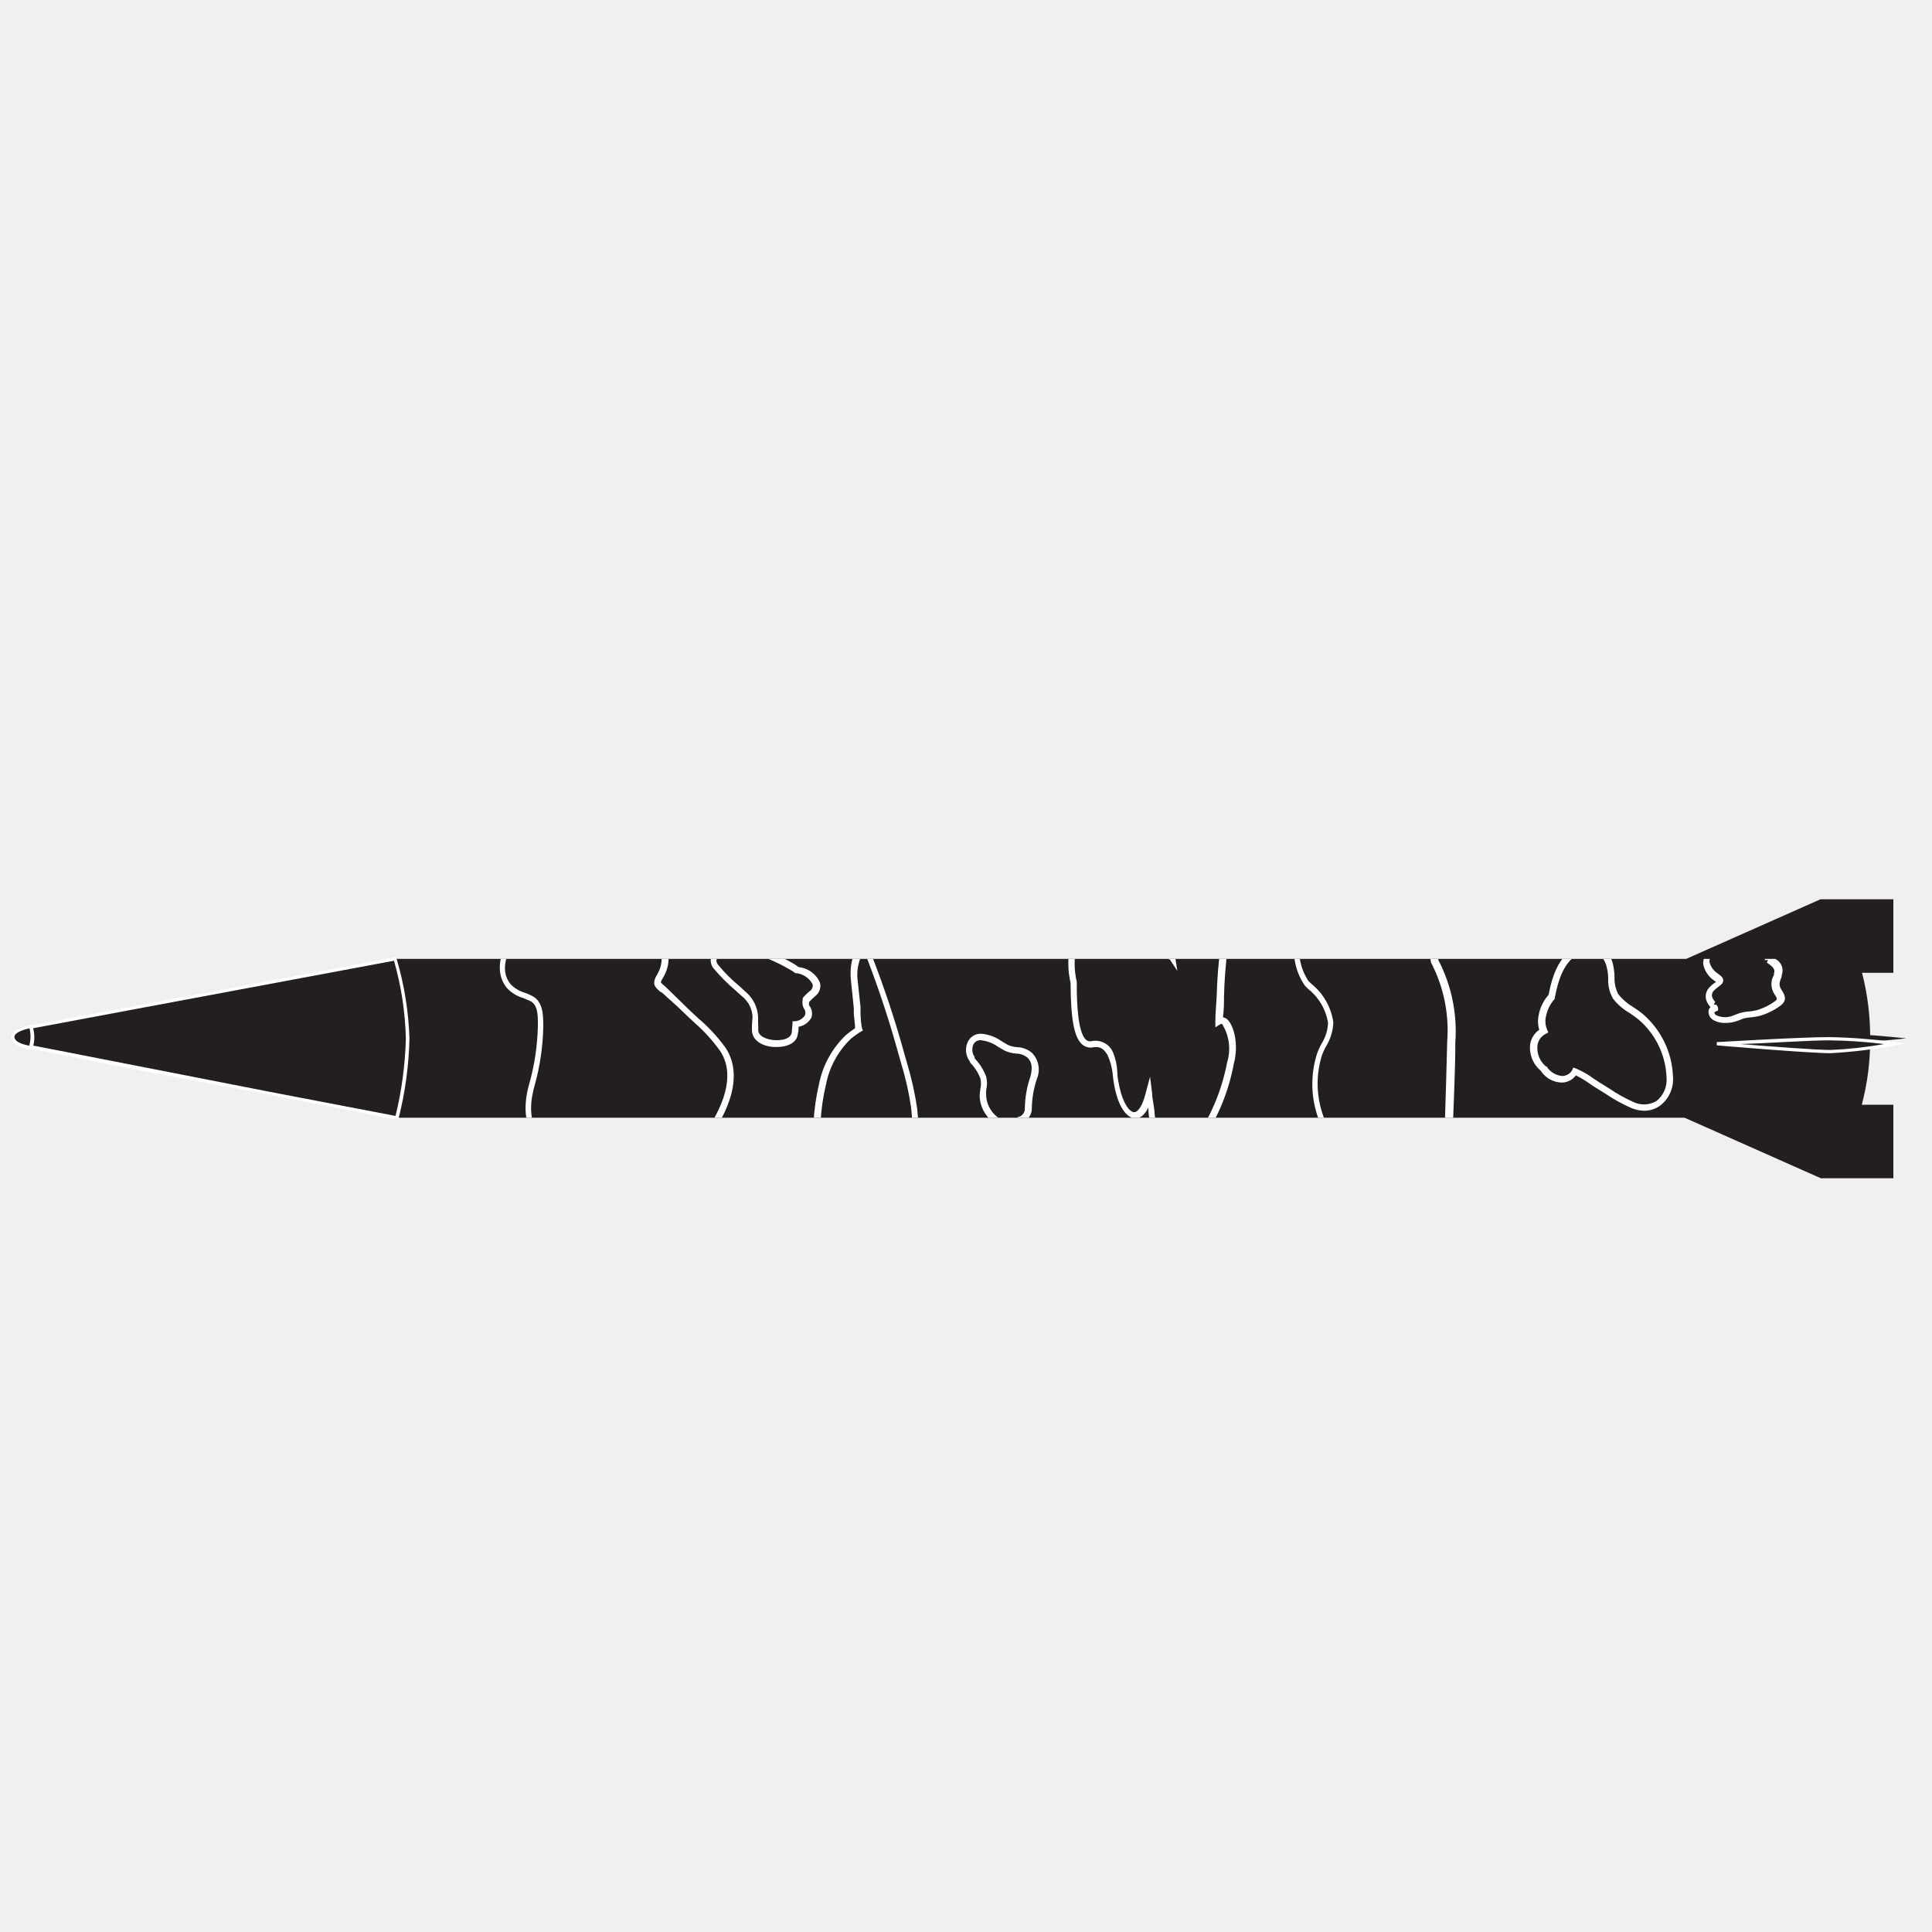
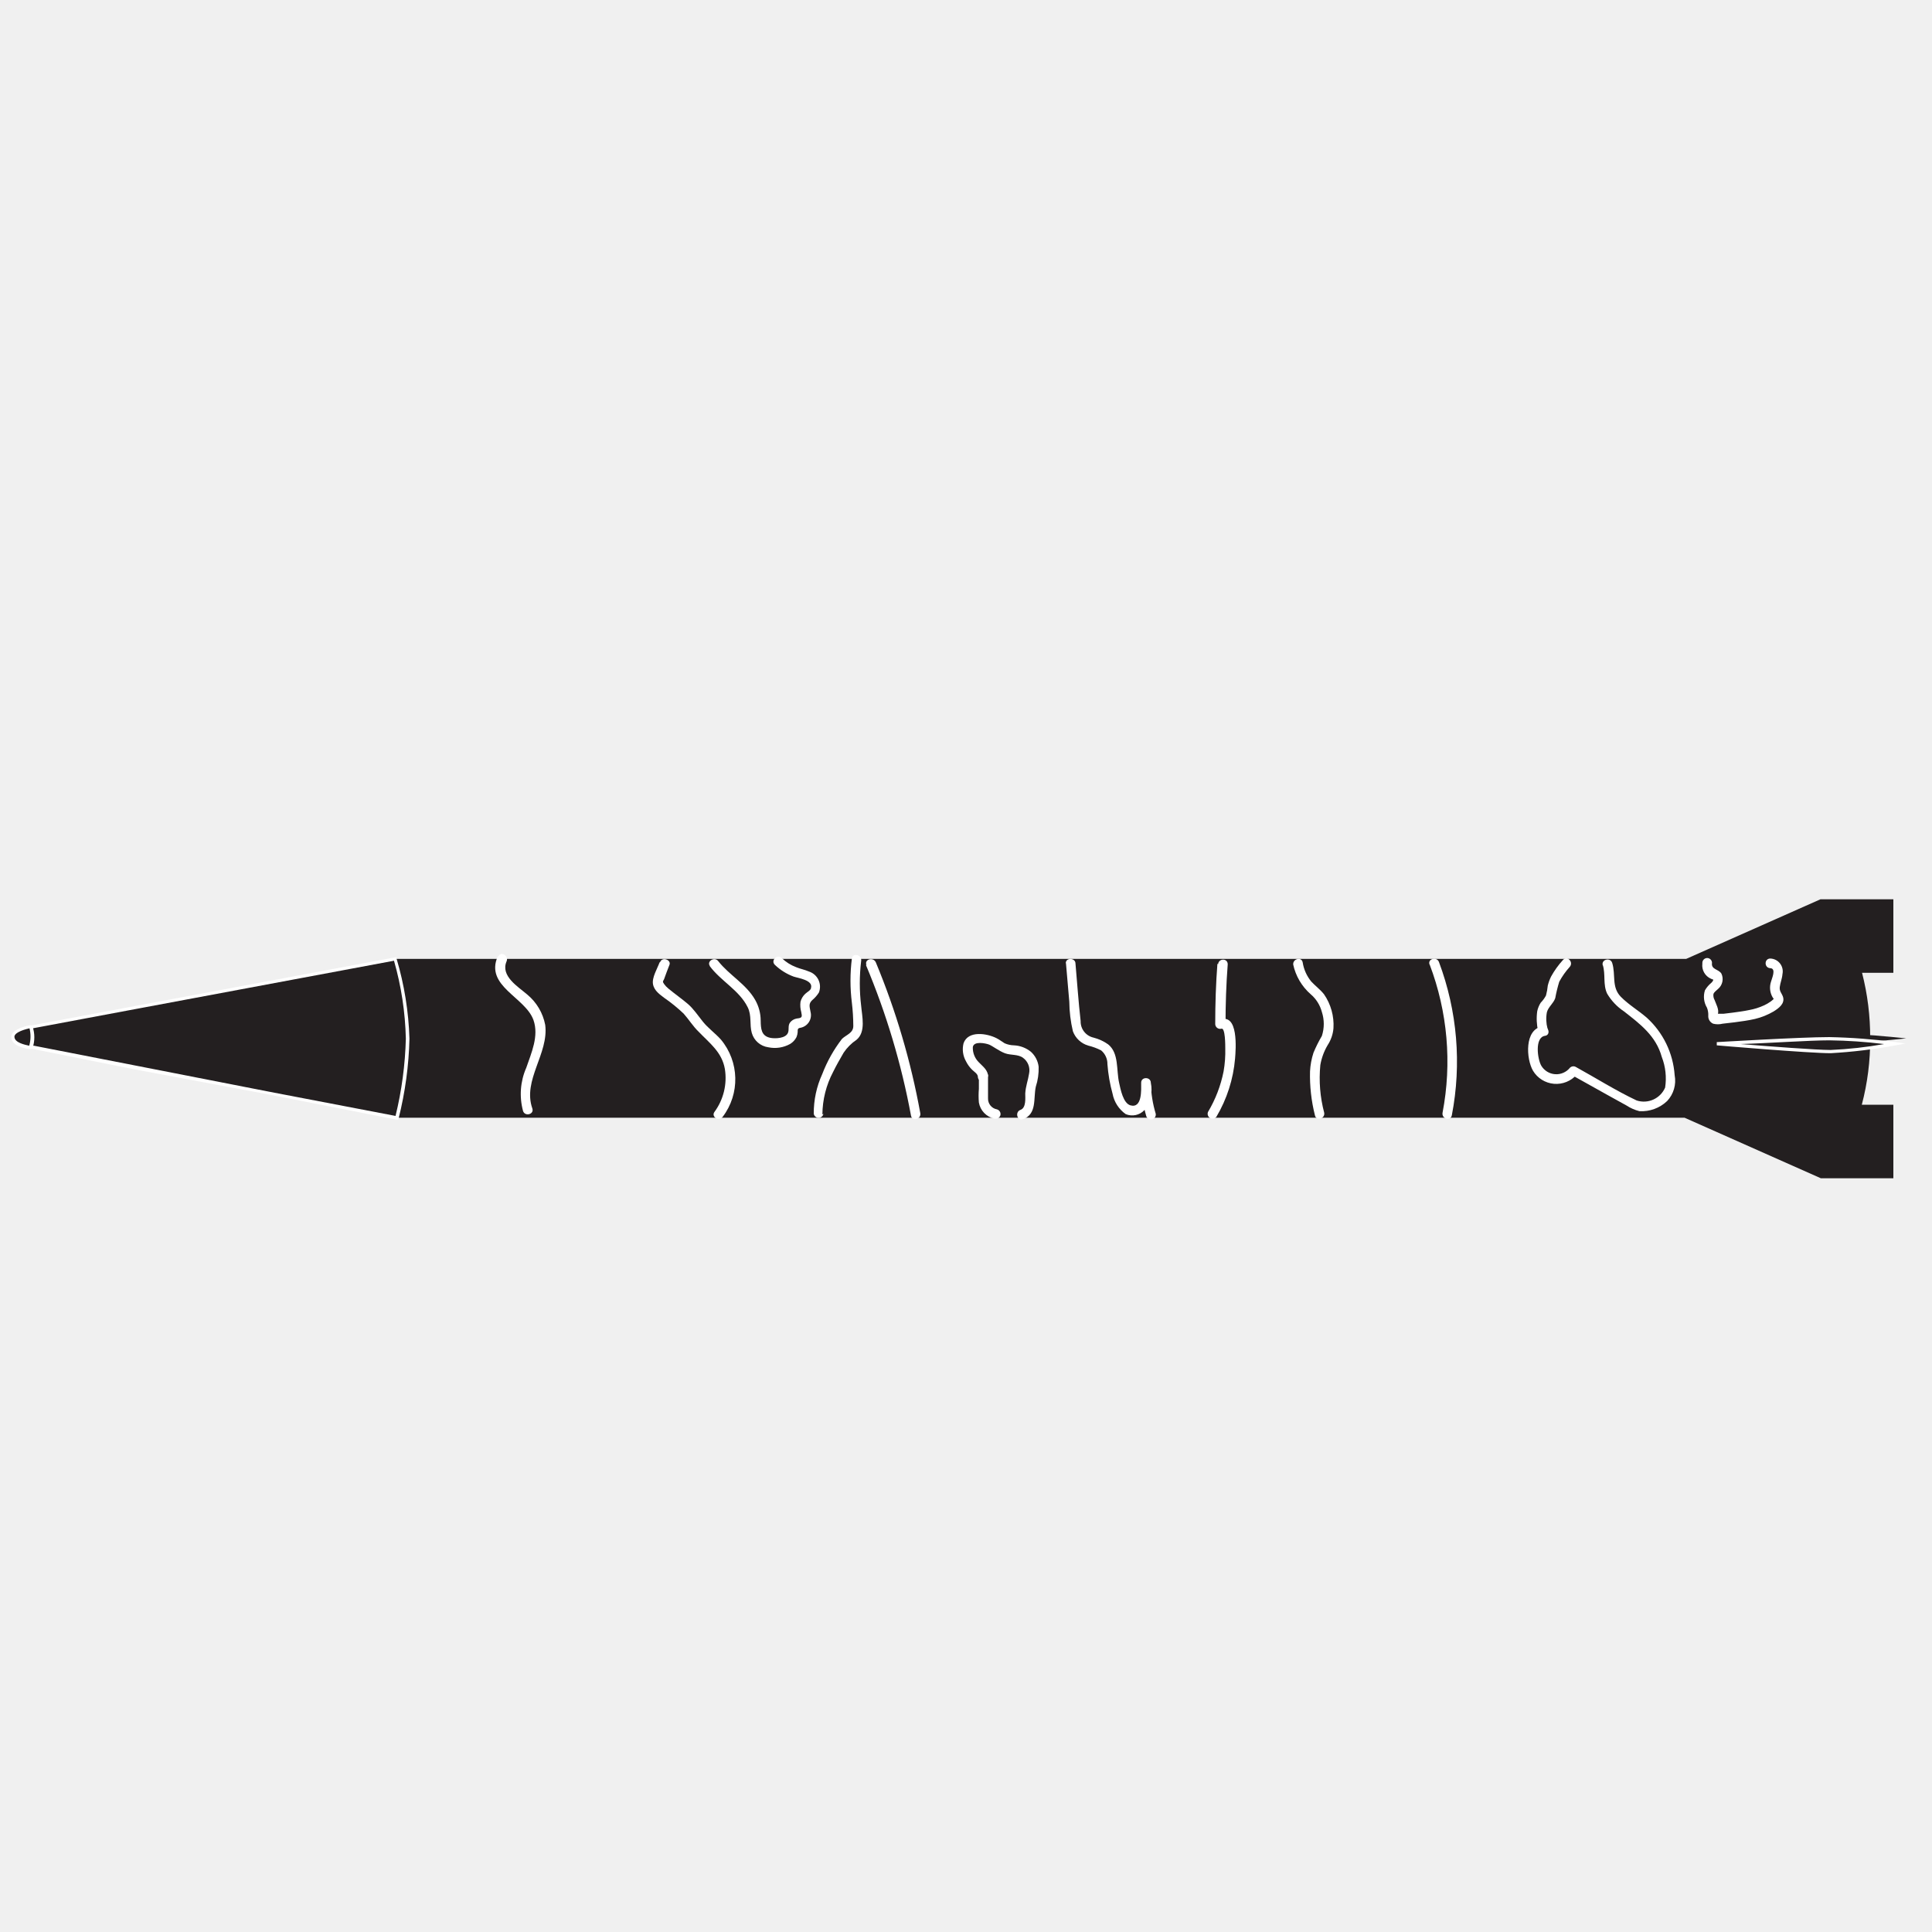
- <svg xmlns="http://www.w3.org/2000/svg" id="Layer_1" data-name="Layer 1" viewBox="0 0 150 150">
+ <svg xmlns="http://www.w3.org/2000/svg" viewBox="0 0 150 150">
  <defs>
-     <style>.cls-1{fill:none;}.cls-2{fill:#231f20;}.cls-3{clip-path:url(#clip-path);}.cls-4{fill:#fff;}</style>
-     <clipPath id="clip-path">
-       <path class="cls-1" d="M143.64,74.45a12,12,0,0,1,0,12.33h-112s.72-1,.72-6.16c0-5.6-.72-6.17-.72-6.17Z" />
-     </clipPath>
+     <style>.cls-1{fill:#231f20;}.cls-2{fill:#fff;}</style>
  </defs>
-   <path class="cls-2" d="M129.16,80.62a89,89,0,0,1,18.84,0,89,89,0,0,1-18.84,0Z" />
-   <path class="cls-2" d="M147,69.82h-5.66l-10.43,4.63H30.57V86.78H130.79l10.58,4.7H147V85.77h-2.45a19.69,19.69,0,0,0,.65-5.15,20.11,20.11,0,0,0-.63-5.09H147Z" />
-   <g class="cls-3">
-     <path class="cls-4" d="M48.63,93.84h-.19a1,1,0,0,1-.73-.41,5.57,5.57,0,0,1-.37-.58,3.24,3.24,0,0,1-3.85-2.72,2.35,2.35,0,0,1,0-.68A2.94,2.94,0,0,1,42,88.8c-1.11-.92-1.46-2.41-1-4.3l.07-.28a17.87,17.87,0,0,0,.69-4.56V79.5c0-.7,0-1.5-.61-1.79l-.52-.22a2.79,2.79,0,0,1-1.29-.8c-1-1.24-.49-3.06.6-4.22,2.21-2.37,6.4-2.53,8.91-1.2l.25.15a3.63,3.63,0,0,1,2,1,2.84,2.84,0,0,1,.48,3.31l-.12.21a1.42,1.42,0,0,0-.15.31c0,.07.21.24.3.31a1.17,1.17,0,0,1,.16.15l1.13,1.1.52.51.78.73a13,13,0,0,1,2.14,2.31c1.66,2.53-.39,5.8-1.34,7.09a27,27,0,0,1-5.42,5.07l-.15-.2.15.2A1.55,1.55,0,0,1,48.63,93.84Zm-1-1.56.08.17a5.63,5.63,0,0,0,.42.67.55.55,0,0,0,.4.21,1.07,1.07,0,0,0,.75-.2h0a26.23,26.23,0,0,0,5.32-5c.89-1.21,2.81-4.25,1.32-6.52a12.9,12.9,0,0,0-2-2.21c-.28-.25-.54-.5-.8-.75l-.52-.5L51.4,77.07,51.27,77c-.21-.17-.47-.39-.48-.68A1.19,1.19,0,0,1,51,75.7a1,1,0,0,0,.09-.17,2.36,2.36,0,0,0-.38-2.76,3.25,3.25,0,0,0-1.83-.87l-.1,0a1.38,1.38,0,0,0-.24-.14c-2.35-1.25-6.26-1.11-8.32,1.09-.93,1-1.43,2.54-.58,3.56a2.43,2.43,0,0,0,1.09.66,5.24,5.24,0,0,1,.56.24c.86.42.88,1.46.89,2.22v.16a18.3,18.3,0,0,1-.7,4.69l-.07.27c-.28,1.19-.37,2.8.84,3.8A2.65,2.65,0,0,0,43.8,89l.27,0,0,.27a.94.94,0,0,1-.06.18A1.53,1.53,0,0,0,44,90a3,3,0,0,0,.38,1.08,2.89,2.89,0,0,0,3.06,1.23Z" />
-     <path class="cls-4" d="M67.42,109.46a.59.59,0,0,1-.39-.17,4.85,4.85,0,0,1-1.41-3.7,15.77,15.77,0,0,1,.11-2.06v0a8.9,8.9,0,0,1-.12-1.43,13.22,13.22,0,0,1,.27-2.81c.06-.29.14-.57.22-.87a6.7,6.7,0,0,0,.32-1.49,1.33,1.33,0,0,0-.3-1.1s-.2,0-.69,1c-.19.42-.48.43-.6.41-.37,0-.68-.5-.8-1.14a9.14,9.14,0,0,1-.19-1.81,6,6,0,0,1,0-.72,5,5,0,0,0,0-.93,5.75,5.75,0,0,0-.28-1.28,8.43,8.43,0,0,1-.29-1.2,17,17,0,0,1,.32-6,7.16,7.16,0,0,1,2.09-3.8,7.68,7.68,0,0,1,.71-.53c0-.29-.07-.73-.1-1.1,0-.19,0-.36,0-.46l-.22-2.12c-.14-1.31.21-2.45.8-2.59.19-.05.56,0,.82.64a78,78,0,0,1,2.57,7.78l.15.52a25.05,25.05,0,0,1,.8,3.57,19.22,19.22,0,0,1-.07,4.58c-.12,1.1-.33,2.19-.53,3.25A29.46,29.46,0,0,0,70,99.37c0,2.49.53,4.84,1.39,6a4.37,4.37,0,0,1,0,3.61.55.55,0,0,1-.6.28,4.76,4.76,0,0,1-2.38-1.42l-.09-.1c0,.69-.22,1.51-.65,1.71A.46.46,0,0,1,67.42,109.46ZM66.09,95.3a.63.63,0,0,1,.22,0,1.68,1.68,0,0,1,.6,1.59,7.45,7.45,0,0,1-.34,1.6c-.08.28-.16.56-.21.83a13.54,13.54,0,0,0-.26,2.7,7.87,7.87,0,0,0,.12,1.35v.15a14.6,14.6,0,0,0-.11,2,4.37,4.37,0,0,0,1.25,3.36s.06,0,.06,0a2.93,2.93,0,0,0,.35-1.85l0-.7.46.52c.12.13.23.26.35.37l.16.17a4.32,4.32,0,0,0,2.13,1.28,1,1,0,0,0,.22-.49,4.12,4.12,0,0,0-.13-2.62c-.93-1.23-1.5-3.64-1.49-6.27a30.11,30.11,0,0,1,.68-5.61c.2-1.05.4-2.13.53-3.22a18.69,18.69,0,0,0,.06-4.46,23,23,0,0,0-.79-3.49l-.15-.53a79.5,79.5,0,0,0-2.54-7.72C67.14,74.06,67,74,67,74s-.55.8-.42,2.06l.23,2.12c0,.1,0,.28,0,.48,0,.41.07,1,.12,1.2L67,80l-.27.16a7.63,7.63,0,0,0-.67.49,6.7,6.7,0,0,0-1.93,3.55,16.17,16.17,0,0,0-.31,5.83,6.9,6.9,0,0,0,.27,1.13,6.81,6.81,0,0,1,.3,1.37,5.91,5.91,0,0,1,0,1,5.39,5.39,0,0,0,0,.68A8.23,8.23,0,0,0,64.51,96c.09.51.3.74.37.75a.34.34,0,0,0,.09-.13C65.21,96.09,65.58,95.3,66.09,95.3Z" />
-     <path class="cls-4" d="M60.3,81.29h-.1c-.85,0-1.78-.43-1.82-1.26V80h0l0-.27a6.27,6.27,0,0,1,.05-.74,2.17,2.17,0,0,0-.86-1.67l-.46-.42a14.21,14.21,0,0,1-1.73-1.74h0a1,1,0,0,1-.15-.92,1.49,1.49,0,0,1,1.09-.87c1.91-.4,4.55,1,5.31,1.46a3.62,3.62,0,0,1,.38.26,2,2,0,0,1,1.65,1.2,1,1,0,0,1-.38,1.06,6,6,0,0,0-.45.43.49.49,0,0,0,0,.29A1,1,0,0,1,63,79a1.42,1.42,0,0,1-1,.72c0,.17,0,.35-.05.52C61.88,81,61.09,81.29,60.3,81.29Zm-1.43-1.6v0a2.81,2.81,0,0,0,0,.29c0,.48.69.76,1.34.78s1.2-.16,1.26-.6l.06-.67v-.2l.19,0a1,1,0,0,0,.78-.47.52.52,0,0,0-.08-.51,1,1,0,0,1-.1-.69v-.07l0-.06a4,4,0,0,1,.55-.54.52.52,0,0,0,.22-.54,1.65,1.65,0,0,0-1.31-.86H61.8l-.06,0a2.65,2.65,0,0,0-.37-.25c-1.5-.88-3.58-1.7-5-1.41a1,1,0,0,0-.72.55.44.44,0,0,0,.08.44h0a12.6,12.6,0,0,0,1.67,1.68l.46.42a2.71,2.71,0,0,1,1,2.07A6.06,6.06,0,0,0,58.87,79.69Z" />
-     <path class="cls-4" d="M78.34,87.64a1,1,0,0,1-.38-.08,2.69,2.69,0,0,1-1.9-2.4,3.39,3.39,0,0,1,.06-.64,1.88,1.88,0,0,0,0-.78,3.56,3.56,0,0,0-.8-1.24l0-.06a1.48,1.48,0,0,1-.16-1.59,1.1,1.1,0,0,1,1.14-.58,3.22,3.22,0,0,1,1.48.58l.46.27a1.91,1.91,0,0,0,.72.18,1.84,1.84,0,0,1,1.19.47,1.86,1.86,0,0,1,.35,2A7.7,7.7,0,0,0,80.11,86a1.17,1.17,0,0,1-.76,1.16A1.4,1.4,0,0,1,78.34,87.64Zm-2.67-5.53,0,.06a4.12,4.12,0,0,1,.9,1.43,2.1,2.1,0,0,1,0,1,2.62,2.62,0,0,0,0,.55,2.27,2.27,0,0,0,1.58,1.95.8.8,0,0,0,.86-.32l0-.06.07,0a.66.66,0,0,0,.49-.68A7.87,7.87,0,0,1,80,83.59c.18-.71.12-1.13-.22-1.47a1.41,1.41,0,0,0-.9-.32,2.63,2.63,0,0,1-.9-.24l-.48-.28a2.81,2.81,0,0,0-1.28-.51.6.6,0,0,0-.64.31,1,1,0,0,0,.1,1Z" />
-     <path class="cls-4" d="M108.73,94.91c-.72,0-1.25-1.12-1.48-2.13s-.42-1.88-.57-2.75c-1.08.41-2.15,0-3.19-1.12a7.82,7.82,0,0,1-1.27-7,5.1,5.1,0,0,1,.38-.87,3.29,3.29,0,0,0,.51-1.61,4.19,4.19,0,0,0-1.56-2.66c-.08-.09-.16-.16-.23-.23a4.84,4.84,0,0,1-.81-3.44,2.81,2.81,0,0,1,.82-2l.52-.37-1.64-1.54a4.48,4.48,0,0,1-.84-3.32c0-.49.2-1.67.83-2.1l2.23-1.5.14-.12v0c-.23-.23-.46-.51-.68-.77s-.47-.55-.66-.74L99,58.46c-1-1-1.18-4-.34-5.07l1.4-1.74c.9-1.12,1.84-2.29,2.77-3.39a2.79,2.79,0,0,1,1.88-1.18,2.75,2.75,0,0,1,2,.9c.5.46,1,1,1.48,1.48l.68.7.44.41a6.7,6.7,0,0,1,1.47,1.8c1.13,2.16.75,5.11.45,7.48l0,.25c-.24,1.85-.54,3.65-.89,5.33a66.62,66.62,0,0,0,1.34,9.12,12,12,0,0,1,1.31,6.39c0,2.19-.12,4.36-.19,6.54,0,1.08-.07,2.17-.1,3.25a2.84,2.84,0,0,1-.66,2.06.91.91,0,0,1-.52.23,4,4,0,0,1-2.55,1.88Zm-1.67-5.61.06.34c.16.94.36,2,.61,3s.77,1.81,1,1.75a3.42,3.42,0,0,0,2.3-1.77l.08-.15.17,0a.36.36,0,0,0,.3-.11,2.42,2.42,0,0,0,.49-1.69c0-1.09.07-2.17.1-3.26.07-2.17.14-4.35.19-6.53a11.42,11.42,0,0,0-1.27-6.18l0-.06a67.55,67.55,0,0,1-1.36-9.26v-.07c.34-1.67.64-3.47.88-5.33l0-.25c.3-2.3.67-5.16-.39-7.18a6,6,0,0,0-1.37-1.66c-.16-.14-.31-.29-.45-.43l-.69-.7c-.47-.5-1-1-1.46-1.46a1.81,1.81,0,0,0-3.11.24c-.93,1.09-1.86,2.25-2.76,3.38-.47.58-.93,1.16-1.4,1.73-.68.84-.49,3.63.3,4.4l2.23,2.16c.21.21.44.48.69.78s.48.56.72.81l.06.06,0,.45-.09.09c-.12.1-.22.2-.3.25l-2.23,1.5a2.6,2.6,0,0,0-.61,1.73,4,4,0,0,0,.68,2.91l2.1,2-1,.73a2.26,2.26,0,0,0-.61,1.59,4.34,4.34,0,0,0,.67,3.06l.22.21a4.68,4.68,0,0,1,1.71,3,3.83,3.83,0,0,1-.56,1.85,4.38,4.38,0,0,0-.35.78,7.4,7.4,0,0,0,1.16,6.55c1,1.08,1.93,1.37,2.9.88Z" />
-     <path class="cls-4" d="M91.11,90.1H91A1.37,1.37,0,0,1,90,89.36a8.48,8.48,0,0,1-.84-3.14l0-.23c-.34.69-.73.85-1,.84-.68,0-1.29-.89-1.59-2.27a9.37,9.37,0,0,1-.19-1.26A4.63,4.63,0,0,0,86,81.94c-.38-.68-.75-.69-1.17-.62a1,1,0,0,1-.8-.22c-.62-.53-.89-1.89-.91-4.69v-.1a6.48,6.48,0,0,1,0-3c0-1.6.13-3.56.85-4.71a1.44,1.44,0,0,1,1.2-.82c.58,0,1.14.56,1.65,1.59a9.8,9.8,0,0,0,2.67,3.66l.38.3a3.34,3.34,0,0,0,.89.59s0-.07,0-.1c.08-.71.17-1.37.27-2a23.42,23.42,0,0,1,1.78-6.39c.44-.82,1-1.23,1.53-1.18s1,.36,1.35,1.65a13.23,13.23,0,0,1-.12,6.16c-.08.5-.17,1-.24,1.49a35.24,35.24,0,0,0-.3,3.86c0,.52,0,1-.08,1.57a.7.7,0,0,1,.26.1c.57.41,1,2,.58,3.52a15.77,15.77,0,0,1-2.41,5.91C92.52,89.57,91.77,90.1,91.11,90.1Zm-1.82-6.5.16,1.28c0,.32.09.68.12.94l.05.34a7.82,7.82,0,0,0,.77,2.93.89.89,0,0,0,.68.51c.5,0,1.15-.47,1.88-1.39a15.67,15.67,0,0,0,2.32-5.71,3.61,3.61,0,0,0-.39-3c-.06,0-.08,0-.1,0l-.42.26,0-.49c0-.61.07-1.24.1-1.86a38.88,38.88,0,0,1,.3-3.91c.07-.5.16-1,.25-1.51a12.8,12.8,0,0,0,.13-5.93c-.23-.78-.57-1.26-.92-1.29s-.71.31-1,.92a21.77,21.77,0,0,0-1.73,6.23c-.1.64-.18,1.29-.26,2a1.66,1.66,0,0,0,0,.33l.18,1.13-.58-.88a2.72,2.72,0,0,1-1.3-.73l-.35-.29a10,10,0,0,1-2.83-3.84c-.41-.81-.85-1.29-1.22-1.31s-.51.19-.76.59c-.66,1-.76,2.94-.77,4.47v.07a5.86,5.86,0,0,0,0,2.76v.21c0,1.59.1,3.77.73,4.31a.47.47,0,0,0,.4.1,1.48,1.48,0,0,1,1.69.88,4.48,4.48,0,0,1,.33,1.54c0,.4.1.82.18,1.21.28,1.22.77,1.87,1.12,1.88h0c.3,0,.62-.47.84-1.26Zm1.58-9.12Z" />
-     <path class="cls-4" d="M127.7,86.24a2.76,2.76,0,0,1-1.06-.22,12.67,12.67,0,0,1-2-1.11l-.74-.46a4.66,4.66,0,0,1-.44-.29,8.84,8.84,0,0,0-1.11-.67,1.38,1.38,0,0,1-1.07.56,2,2,0,0,1-1.66-.92,2.32,2.32,0,0,1-.83-1.94,1.66,1.66,0,0,1,.72-1.24,2.23,2.23,0,0,1-.05-1.12,3.25,3.25,0,0,1,.77-1.59c.31-1.55.81-3.25,2.65-4a1.37,1.37,0,0,1,1.1,0,2.51,2.51,0,0,1,1.21,1.46,4.65,4.65,0,0,1,.16,1.17,2.76,2.76,0,0,0,.29,1.32,4.23,4.23,0,0,0,1.16,1,7.19,7.19,0,0,1,.75.54,6.73,6.73,0,0,1,2.34,4.86,2.56,2.56,0,0,1-1,2.25A2.11,2.11,0,0,1,127.7,86.24Zm-5.55-3.36.19.07a6.68,6.68,0,0,1,1.4.8l.41.27.76.47a12.13,12.13,0,0,0,1.91,1.07,1.89,1.89,0,0,0,1.79-.08,2.09,2.09,0,0,0,.78-1.83,6.21,6.21,0,0,0-2.17-4.49h0a7.53,7.53,0,0,0-.7-.51,4.39,4.39,0,0,1-1.29-1.12,2.89,2.89,0,0,1-.37-1.58,3.84,3.84,0,0,0-.15-1,2,2,0,0,0-.94-1.16.86.86,0,0,0-.7,0c-1.48.59-2,1.85-2.36,3.69l0,.07,0,0a2.85,2.85,0,0,0-.69,1.4,1.68,1.68,0,0,0,.1,1l.09.21-.2.11a1.16,1.16,0,0,0-.65,1,1.85,1.85,0,0,0,.67,1.53l.05,0a1.57,1.57,0,0,0,1.23.74h0a.9.9,0,0,0,.77-.49Z" />
-     <path class="cls-4" d="M133.87,79.42a1.67,1.67,0,0,1-.82-.21.74.74,0,0,1-.4-.67.51.51,0,0,1,.15-.35,1.59,1.59,0,0,1-.29-.44,1,1,0,0,1,.13-1,2.27,2.27,0,0,1,.46-.42l.16-.12-.07,0-.12-.09a2,2,0,0,1-.83-1.25,1.07,1.07,0,0,1,.29-.83,1.67,1.67,0,0,1,.7-.44l-.26-.16a.57.57,0,0,1-.22-.8,1,1,0,0,1,1.13-.33,1,1,0,0,1,.26-.09,4.08,4.08,0,0,1,1.09-.07c.18,0,.35,0,.53,0a3.35,3.35,0,0,0,1.37-.37h0a.94.94,0,0,1,1,.14.62.62,0,0,1,.19.67s0,0,.07.15a.9.9,0,0,1,.15.24.85.85,0,0,1-.1.83,2.4,2.4,0,0,1-.59.65l0,0a1,1,0,0,1,.48,1.26l0,.11c-.16.38-.23.6-.09.89l.12.2c.17.28.46.73-.14,1.17a5.11,5.11,0,0,1-1.55.77,5.2,5.2,0,0,1-.88.14,2.11,2.11,0,0,0-.71.19l-.16.06A2.71,2.71,0,0,1,133.87,79.42ZM133.25,78a.57.57,0,0,1,.14.24l0,.21-.19.09a.14.14,0,0,0-.1.08.3.3,0,0,0,.16.21,1.65,1.65,0,0,0,1.35,0l.16-.06a2.89,2.89,0,0,1,.81-.22,4.74,4.74,0,0,0,.82-.12,4.46,4.46,0,0,0,1.4-.69c.22-.17.19-.21,0-.5a2,2,0,0,1-.14-.25,1.4,1.4,0,0,1,.07-1.3l0-.11c.07-.18.08-.4-.39-.73l-.16-.11.09-.2v0l-.25,0h0l0-.14.09,0,.26-.16.08,0a2.24,2.24,0,0,0,.47-.51c.11-.19.1-.29.06-.37A.8.8,0,0,0,138,73a.6.6,0,0,1-.14-.62c0-.05,0-.1-.06-.13a.4.4,0,0,0-.44-.06h0a3.91,3.91,0,0,1-1.57.42h-.56a3.93,3.93,0,0,0-1,.05.45.45,0,0,0-.17.08l-.14.13-.16-.1a.48.48,0,0,0-.6.1s0,0,.06.11l.51.33a1,1,0,0,1,.19.11l.59.39-.71.06a.31.31,0,0,1-.1,0l-.14,0a1.48,1.48,0,0,0-.67.36.58.58,0,0,0-.17.45,1.51,1.51,0,0,0,.64.9l.11.08c.14.11.31.23.32.44a.45.45,0,0,1-.19.37l-.22.17a2.33,2.33,0,0,0-.36.32.52.52,0,0,0-.07.51,1.41,1.41,0,0,0,.22.32l-.11.21h0Z" />
+   <g id="Layer_2" data-name="Layer 2">
+     <path class="cls-1" d="M129.16,80.62a89,89,0,0,1,18.84,0,89,89,0,0,1-18.84,0Z" />
+     <path class="cls-1" d="M147,69.82h-5.66l-10.43,4.63H30.57V86.78H130.79l10.58,4.7H147V85.77h-2.45a19.69,19.69,0,0,0,.65-5.15,20.11,20.11,0,0,0-.63-5.09H147Z" />
+     <path class="cls-1" d="M30.82,86.78,21,84.9,10.35,82.83l-7.73-1.5c-.31-.06-1.52-.21-1.52-.84s1.23-.73,1.52-.79L10,78.32l20.69-3.87a24.38,24.38,0,0,1,1,6.17A28.11,28.11,0,0,1,30.82,86.78Z" />
+     <path class="cls-2" d="M30.91,86.93l-.11,0L21,85,10.33,83,2.5,81.43C2,81.35,1,81.17,1,80.49c0-.5.89-.77,1.63-.91L10,78.2l20.68-3.87.11,0,0,.1a24.57,24.57,0,0,1,1,6.21,28.15,28.15,0,0,1-.84,6.19Zm-.32-12.34L10,78.44,2.64,79.82c-.86.17-1.42.43-1.42.67,0,.47,1,.63,1.32.7h.1l7.73,1.51L21,84.78l9.71,1.86a28.41,28.41,0,0,0,.8-6A24,24,0,0,0,30.59,74.59Z" />
+     <path class="cls-1" d="M2.3,81.33C2,81.27,1,81.12,1,80.49s1.08-.73,1.34-.79S2.57,81.39,2.3,81.33Z" />
+     <path class="cls-2" d="M2.32,81.45h0l-.09,0c-.4-.08-1.35-.27-1.35-.94,0-.5.78-.77,1.44-.91a.19.19,0,0,1,.21.1,2.65,2.65,0,0,1,0,1.67A.2.2,0,0,1,2.32,81.45Zm0-.24Zm0-1.38c-.75.17-1.2.41-1.2.66,0,.47.84.63,1.15.7h0A2.65,2.65,0,0,0,2.29,79.83Z" />
+     <path class="cls-1" d="M133.3,81s7.14.6,8.83.6a39.65,39.65,0,0,0,5-.6,44.43,44.43,0,0,0-5.11-.39C139.74,80.65,133.3,81,133.3,81Z" />
+     <path class="cls-2" d="M142.13,81.77c-1.68,0-8.77-.6-8.84-.61v-.25c.06,0,6.47-.39,8.74-.39a46.24,46.24,0,0,1,5.13.39l.77.11-.76.14A39.15,39.15,0,0,1,142.13,81.77Zm-7-.71c2.24.18,5.9.46,7,.46a31.55,31.55,0,0,0,4.15-.46,39.08,39.08,0,0,0-4.25-.29C140.52,80.77,137.18,81,135.09,81.06Z" />
+     <path class="cls-2" d="M38.64,74.26c-1,2.31,2.14,3.15,2.78,4.94.43,1.24-.16,2.53-.56,3.7a5.05,5.05,0,0,0-.25,3.36c.15.45.88.26.72-.2-.77-2.21,1.29-4.25,1-6.49a4.05,4.05,0,0,0-1.39-2.35c-.71-.61-2.1-1.44-1.61-2.58.19-.44-.45-.82-.64-.38Z" />
+     <path class="cls-2" d="M51.21,74.72c-.17.47-.61,1.18-.51,1.7s.56.81.88,1.06a12.49,12.49,0,0,1,1.5,1.22c.4.45.74,1,1.15,1.39.87.91,1.82,1.59,2.05,2.91a4.45,4.45,0,0,1-.81,3.33c-.28.39.37.77.64.38a4.82,4.82,0,0,0-.14-6c-.44-.49-1-.89-1.4-1.39s-.73-1-1.16-1.37-1-.77-1.52-1.2a1.83,1.83,0,0,1-.33-.35c-.11-.18-.12-.16,0-.38.13-.38.28-.75.42-1.12s-.56-.65-.73-.2Z" />
+     <path class="cls-2" d="M55.1,75c.86,1.17,2.3,1.88,2.95,3.2.33.66.13,1.35.32,2a1.55,1.55,0,0,0,1.28,1.11,2.45,2.45,0,0,0,1.7-.26,1.32,1.32,0,0,0,.49-.53,1.24,1.24,0,0,0,.09-.38c0-.25,0-.31.25-.35a1,1,0,0,0,.75-1.23c-.06-.37-.18-.61.12-.9a2.54,2.54,0,0,0,.53-.6,1.24,1.24,0,0,0-.77-1.63c-.34-.15-.7-.21-1-.34a3.23,3.23,0,0,1-1.12-.71c-.34-.34-.88.19-.53.53a4.23,4.23,0,0,0,1.45.91c.35.12,1.52.27,1.36.87,0,.19-.32.34-.45.47a1.28,1.28,0,0,0-.37.62,2,2,0,0,0,.06.8c0,.1.09.29,0,.39s-.24.08-.36.11a.82.82,0,0,0-.52.32c-.17.25-.05.53-.15.78-.17.45-1,.47-1.36.4-.72-.14-.75-.71-.76-1.34a3.26,3.26,0,0,0-.43-1.61c-.71-1.24-2-1.91-2.86-3-.28-.39-.93,0-.65.38Z" />
+     <path class="cls-2" d="M63.85,86.53a7.21,7.21,0,0,1,.83-3.3c.25-.51.53-1,.82-1.5a3.66,3.66,0,0,1,1-1c.74-.61.43-1.82.36-2.64a14.47,14.47,0,0,1,0-3.48c.08-.47-.64-.67-.72-.2a13.74,13.74,0,0,0,0,3.45,15.66,15.66,0,0,1,.11,1.8c0,.55-.55.68-.88,1a10.76,10.76,0,0,0-1.53,2.73,7.29,7.29,0,0,0-.66,3.08.38.38,0,0,0,.75,0Z" />
+     <path class="cls-2" d="M67.23,74.92a56.89,56.89,0,0,1,3.5,11.7c.09.48.81.27.72-.2A57,57,0,0,0,68,74.72c-.19-.44-.91-.25-.73.2Z" />
+     <path class="cls-2" d="M76.71,83.59c0-.52-.39-.77-.72-1.12a1.57,1.57,0,0,1-.46-1.17c.07-.5,1-.3,1.26-.2s.8.52,1.25.68,1,.06,1.39.35a1.2,1.2,0,0,1,.47,1.21c-.08.53-.27,1-.3,1.56,0,.36.08,1.11-.37,1.27s-.26.89.19.73c1.11-.41.8-1.62,1-2.53a4.55,4.55,0,0,0,.22-1.55,1.87,1.87,0,0,0-.6-1.16,2.26,2.26,0,0,0-1.31-.5A1.9,1.9,0,0,1,78,81c-.22-.13-.41-.29-.64-.4-.73-.37-2.2-.61-2.55.4A1.89,1.89,0,0,0,75,82.4a2.43,2.43,0,0,0,.48.66c.14.14.43.31.44.53,0,.48.78.48.75,0Z" />
+     <path class="cls-2" d="M76,83.47v1.07a6.27,6.27,0,0,0,0,1.06,1.55,1.55,0,0,0,1.2,1.25.39.39,0,0,0,.47-.26.38.38,0,0,0-.27-.46.84.84,0,0,1-.69-.85c0-.6,0-1.21,0-1.81a.38.38,0,0,0-.75,0Z" />
+     <path class="cls-2" d="M82.76,74.77l.26,3a10.41,10.41,0,0,0,.28,2.3,1.81,1.81,0,0,0,1.19,1.11,4.65,4.65,0,0,1,1,.37,1.36,1.36,0,0,1,.49,1.07,12,12,0,0,0,.4,2.3A2.51,2.51,0,0,0,87.4,86.5a1.3,1.3,0,0,0,1.46-.32,2.56,2.56,0,0,0,.49-2.11c0-.48-.76-.49-.75,0a9.93,9.93,0,0,0,.4,2.6.38.38,0,0,0,.73-.2,8.91,8.91,0,0,1-.38-2.4H88.6c0,.53.09,2-.83,1.75-.57-.16-.77-1.25-.88-1.74-.23-1,0-2.32-.86-3a3.42,3.42,0,0,0-1.13-.52,1.28,1.28,0,0,1-1-1.29c-.17-1.49-.27-3-.4-4.46,0-.47-.79-.48-.75,0Z" />
+     <path class="cls-2" d="M94.52,74.82c-.12,1.56-.17,3.12-.17,4.69a.38.38,0,0,0,.47.36c.32-.13.31,1.35.31,1.52A9,9,0,0,1,95,83.18a9.9,9.9,0,0,1-1.21,3.15.38.38,0,0,0,.65.38,10.64,10.64,0,0,0,1.45-4.52c.06-.72.29-3.62-1.22-3l.48.37c0-1.57.05-3.13.17-4.69,0-.49-.71-.48-.75,0Z" />
+     <path class="cls-2" d="M100.4,74.87a4.26,4.26,0,0,0,1.37,2.33,2.72,2.72,0,0,1,.86,1.37,3,3,0,0,1,0,1.86,10.51,10.51,0,0,0-.65,1.3,5.54,5.54,0,0,0-.27,1.45,12.66,12.66,0,0,0,.38,3.41c.09.47.81.27.72-.2a10.5,10.5,0,0,1-.3-3.7,4.53,4.53,0,0,1,.57-1.55,2.81,2.81,0,0,0,.45-1.31,4.2,4.2,0,0,0-.73-2.63c-.3-.38-.7-.67-1-1a3.11,3.11,0,0,1-.66-1.48c-.09-.48-.81-.27-.73.2Z" />
+     <path class="cls-2" d="M111,74.89a21.19,21.19,0,0,1,1,11.5c-.09.48.63.68.72.2a22,22,0,0,0-1-11.9c-.17-.45-.9-.25-.73.2Z" />
+     <path class="cls-2" d="M120.15,79.86a2.87,2.87,0,0,1-.05-1.27c.11-.42.51-.68.65-1.1a11.19,11.19,0,0,1,.31-1.27,5.93,5.93,0,0,1,.82-1.16c.31-.37-.21-.9-.53-.53a6.81,6.81,0,0,0-.92,1.28,3.34,3.34,0,0,0-.26.71,4.76,4.76,0,0,1-.14.77,2.44,2.44,0,0,1-.41.56,2,2,0,0,0-.27.66,4.26,4.26,0,0,0,.07,1.55c.09.47.81.27.73-.2Z" />
+     <path class="cls-2" d="M124.44,74.92c.23.73,0,1.52.34,2.23a4.25,4.25,0,0,0,1.3,1.37c1.28,1,2.49,1.91,2.94,3.54a4.63,4.63,0,0,1,.26,2.38,1.8,1.8,0,0,1-2.21,1c-1.61-.76-3.16-1.74-4.72-2.6a.38.38,0,0,0-.46.06,1.36,1.36,0,0,1-2.22-.15c-.3-.5-.54-2.22.29-2.33.47-.07.27-.8-.2-.73-1.42.21-1.27,2.53-.74,3.44a2.11,2.11,0,0,0,3.4.3l-.45,0L124.78,85l1.5.83a3.29,3.29,0,0,0,1,.44,2.87,2.87,0,0,0,2.16-.79,2.3,2.3,0,0,0,.58-2A6.65,6.65,0,0,0,127.84,79c-.64-.55-1.4-1-2-1.61-.74-.76-.38-1.71-.67-2.63-.15-.46-.87-.27-.73.2Z" />
+     <path class="cls-2" d="M132.17,74.82a1.13,1.13,0,0,0,.67,1.17l.18.07c0,.09-.12.22-.17.26a2.17,2.17,0,0,0-.48.57,1.65,1.65,0,0,0,.16,1.35,1.5,1.5,0,0,1,.1.62.63.63,0,0,0,.38.62,1.5,1.5,0,0,0,.73,0l.94-.11c.53-.07,1.06-.14,1.58-.26a5.3,5.3,0,0,0,1.44-.58c.4-.25.9-.61.73-1.14-.1-.29-.29-.43-.25-.76s.18-.63.21-1a1,1,0,0,0-.94-1.21c-.49,0-.49.73,0,.75s.09.86.05,1.05a1.49,1.49,0,0,0,.13,1.22s.07.08.08.12,0,0,0,0-.15.14-.21.18a3,3,0,0,1-.55.32,4.66,4.66,0,0,1-1.15.36c-.41.09-.84.14-1.26.2l-.74.09-.38,0h-.1c-.07,0,0,0,.06.08v-.07c.1-.35-.15-.77-.26-1.08a.75.75,0,0,1-.09-.46c.05-.16.24-.28.35-.39a1,1,0,0,0,.27-1.2c-.24-.37-.81-.3-.73-.84a.38.38,0,0,0-.38-.37.38.38,0,0,0-.37.37Z" />
  </g>
-   <path class="cls-2" d="M30.82,86.78,21,84.9,10.35,82.83l-7.73-1.5c-.31-.06-1.52-.21-1.52-.84s1.23-.73,1.52-.79L10,78.32l20.69-3.87a24.38,24.38,0,0,1,1,6.17A28.11,28.11,0,0,1,30.82,86.78Z" />
-   <path class="cls-4" d="M30.91,86.93l-.11,0L21,85,10.33,83,2.5,81.43C2,81.35,1,81.17,1,80.49c0-.5.89-.77,1.63-.91L10,78.2l20.68-3.87.11,0,0,.1a24.57,24.57,0,0,1,1,6.21,28.15,28.15,0,0,1-.84,6.19Zm-.32-12.34L10,78.44,2.64,79.82c-.86.17-1.42.43-1.42.67,0,.47,1,.63,1.32.7h.1l7.73,1.51L21,84.78l9.71,1.86a28.41,28.41,0,0,0,.8-6A24,24,0,0,0,30.59,74.59Z" />
-   <path class="cls-2" d="M2.3,81.33C2,81.27,1,81.12,1,80.49s1.08-.73,1.34-.79S2.57,81.39,2.3,81.33Z" />
-   <path class="cls-4" d="M2.32,81.45h0l-.09,0c-.4-.08-1.35-.27-1.35-.94,0-.5.78-.77,1.44-.91a.19.19,0,0,1,.21.1,2.65,2.65,0,0,1,0,1.67A.2.2,0,0,1,2.32,81.45Zm0-.24Zm0-1.38c-.75.17-1.2.41-1.2.66,0,.47.84.63,1.15.7h0A2.65,2.65,0,0,0,2.29,79.83Z" />
-   <path class="cls-2" d="M133.3,81s7.14.6,8.83.6a39.65,39.65,0,0,0,5-.6,44.43,44.43,0,0,0-5.11-.39C139.74,80.65,133.3,81,133.3,81Z" />
-   <path class="cls-4" d="M142.13,81.77c-1.68,0-8.77-.6-8.84-.61v-.25c.06,0,6.47-.39,8.74-.39a46.24,46.24,0,0,1,5.13.39l.77.11-.76.14A39.15,39.15,0,0,1,142.13,81.77Zm-7-.71c2.24.18,5.9.46,7,.46a31.55,31.55,0,0,0,4.15-.46,39.08,39.08,0,0,0-4.25-.29C140.52,80.77,137.18,81,135.09,81.06Z" />
</svg>
